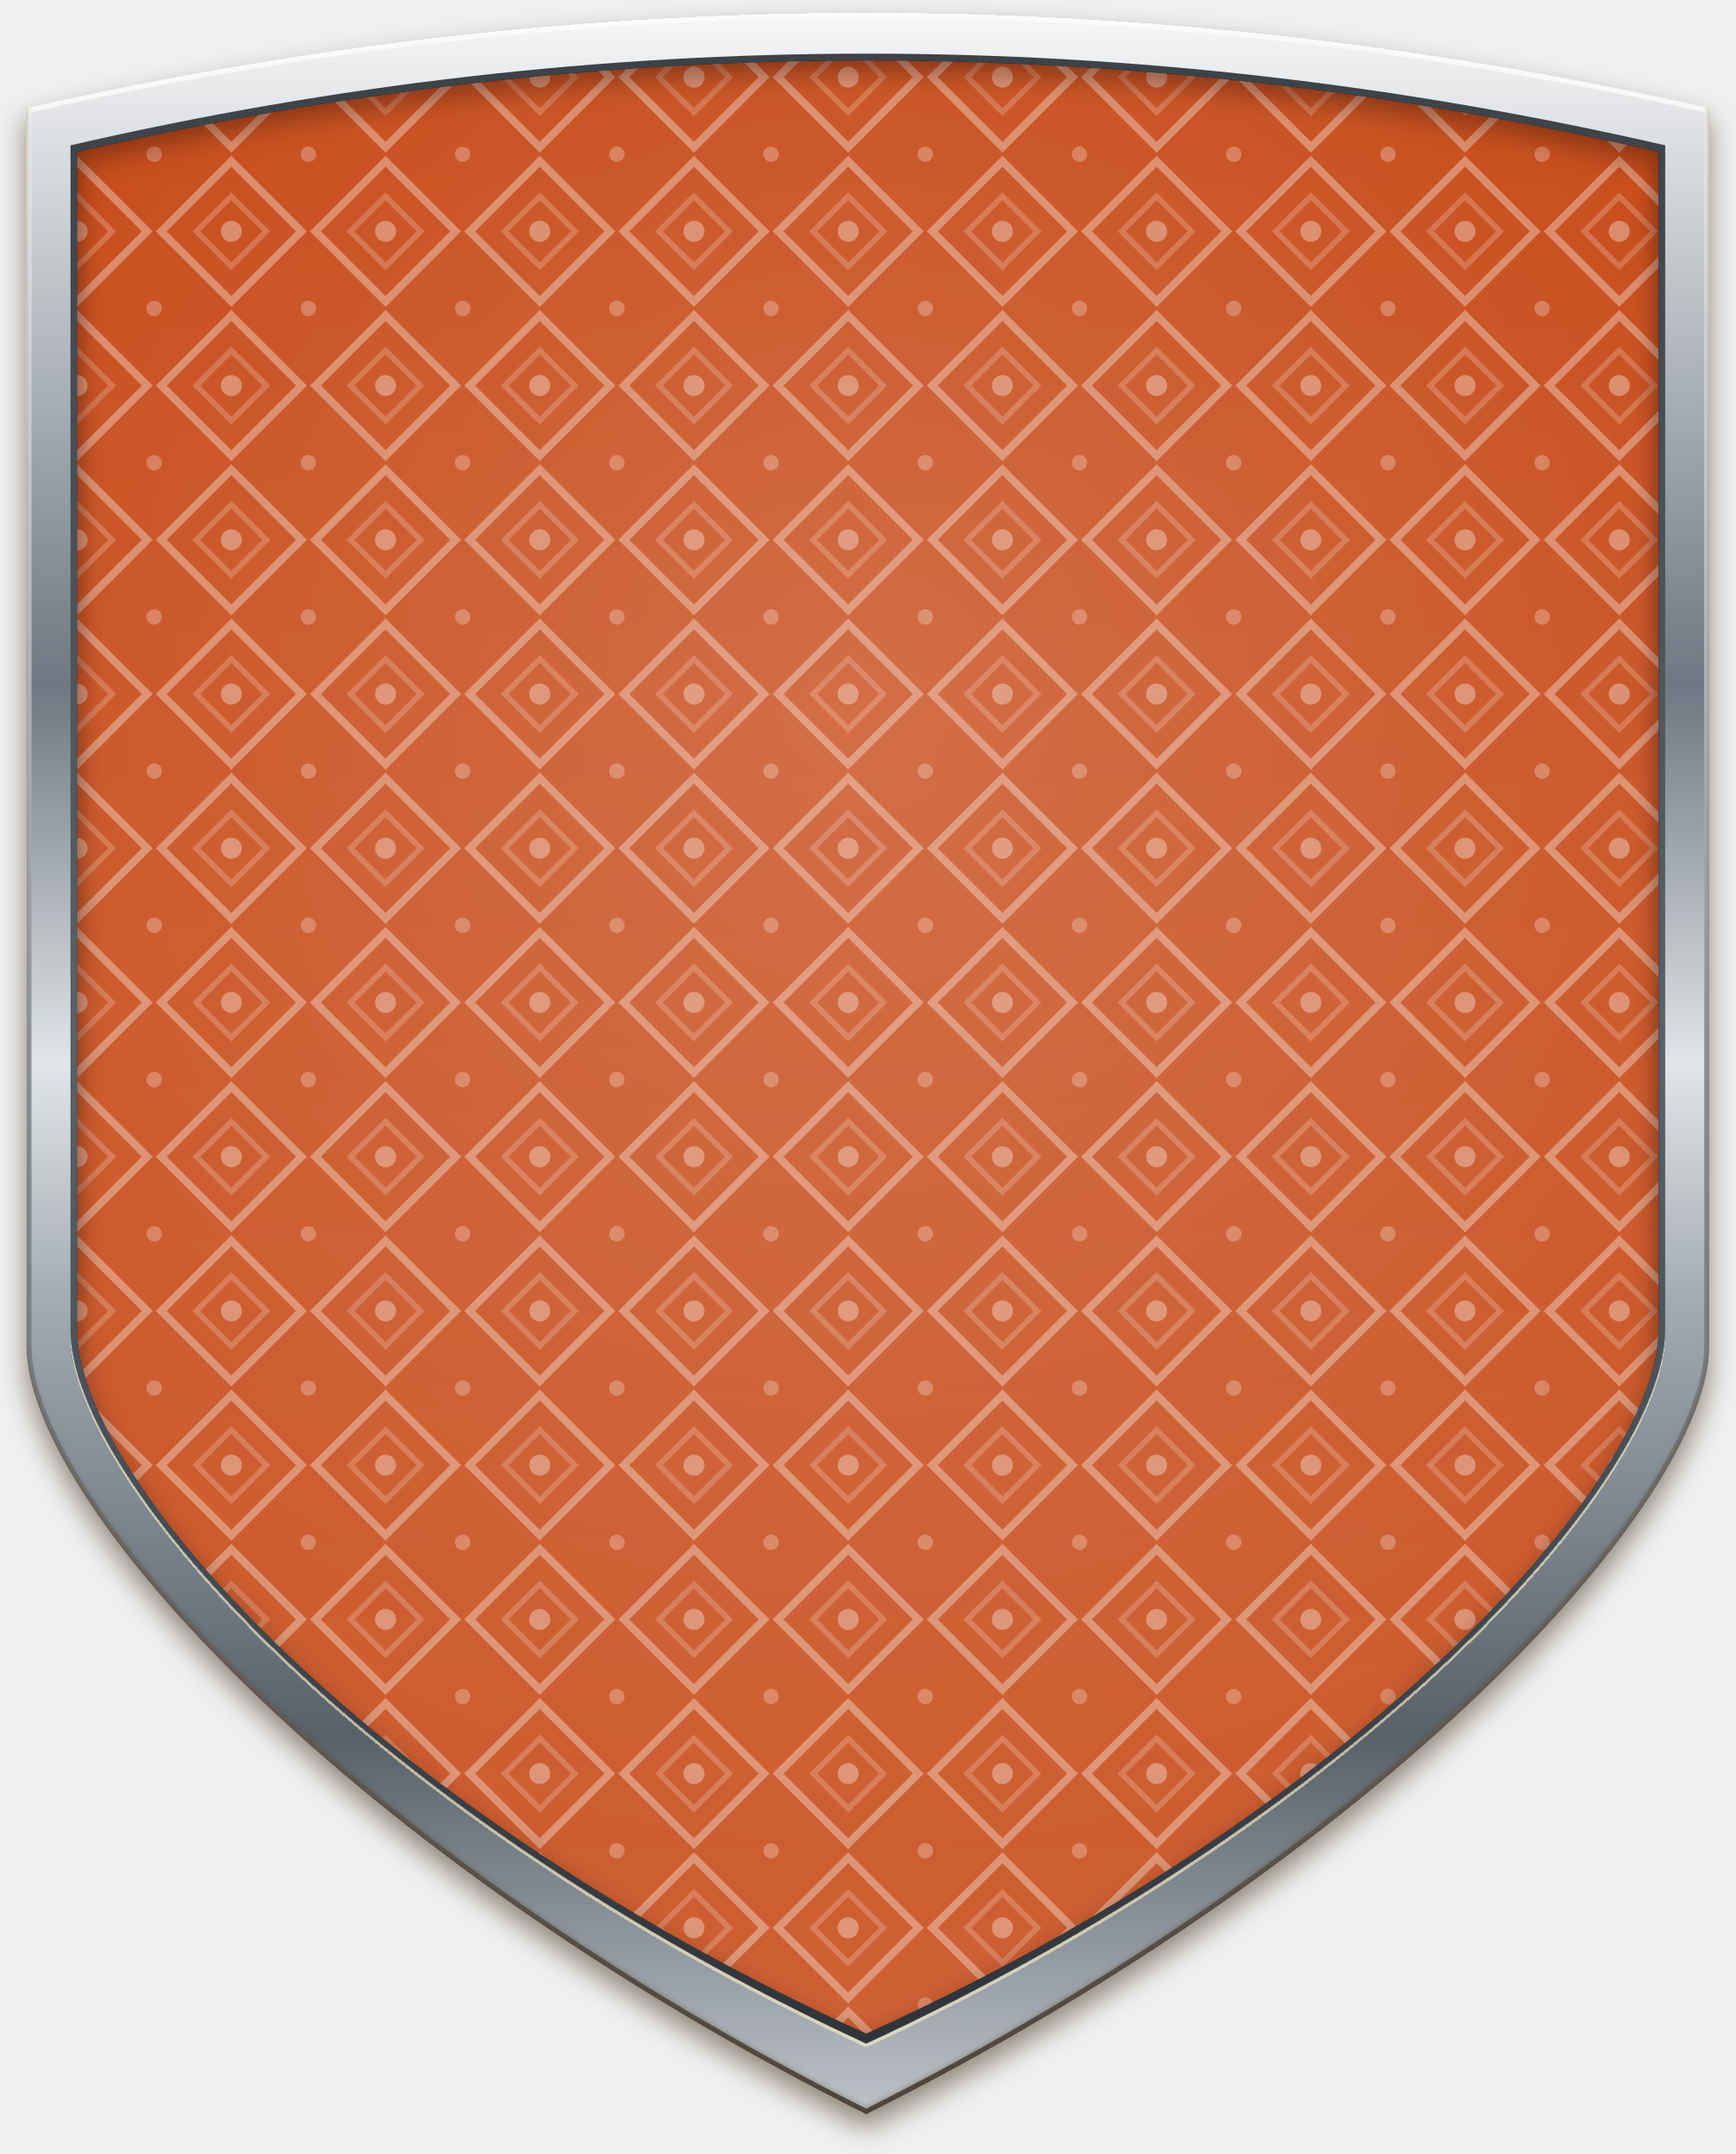
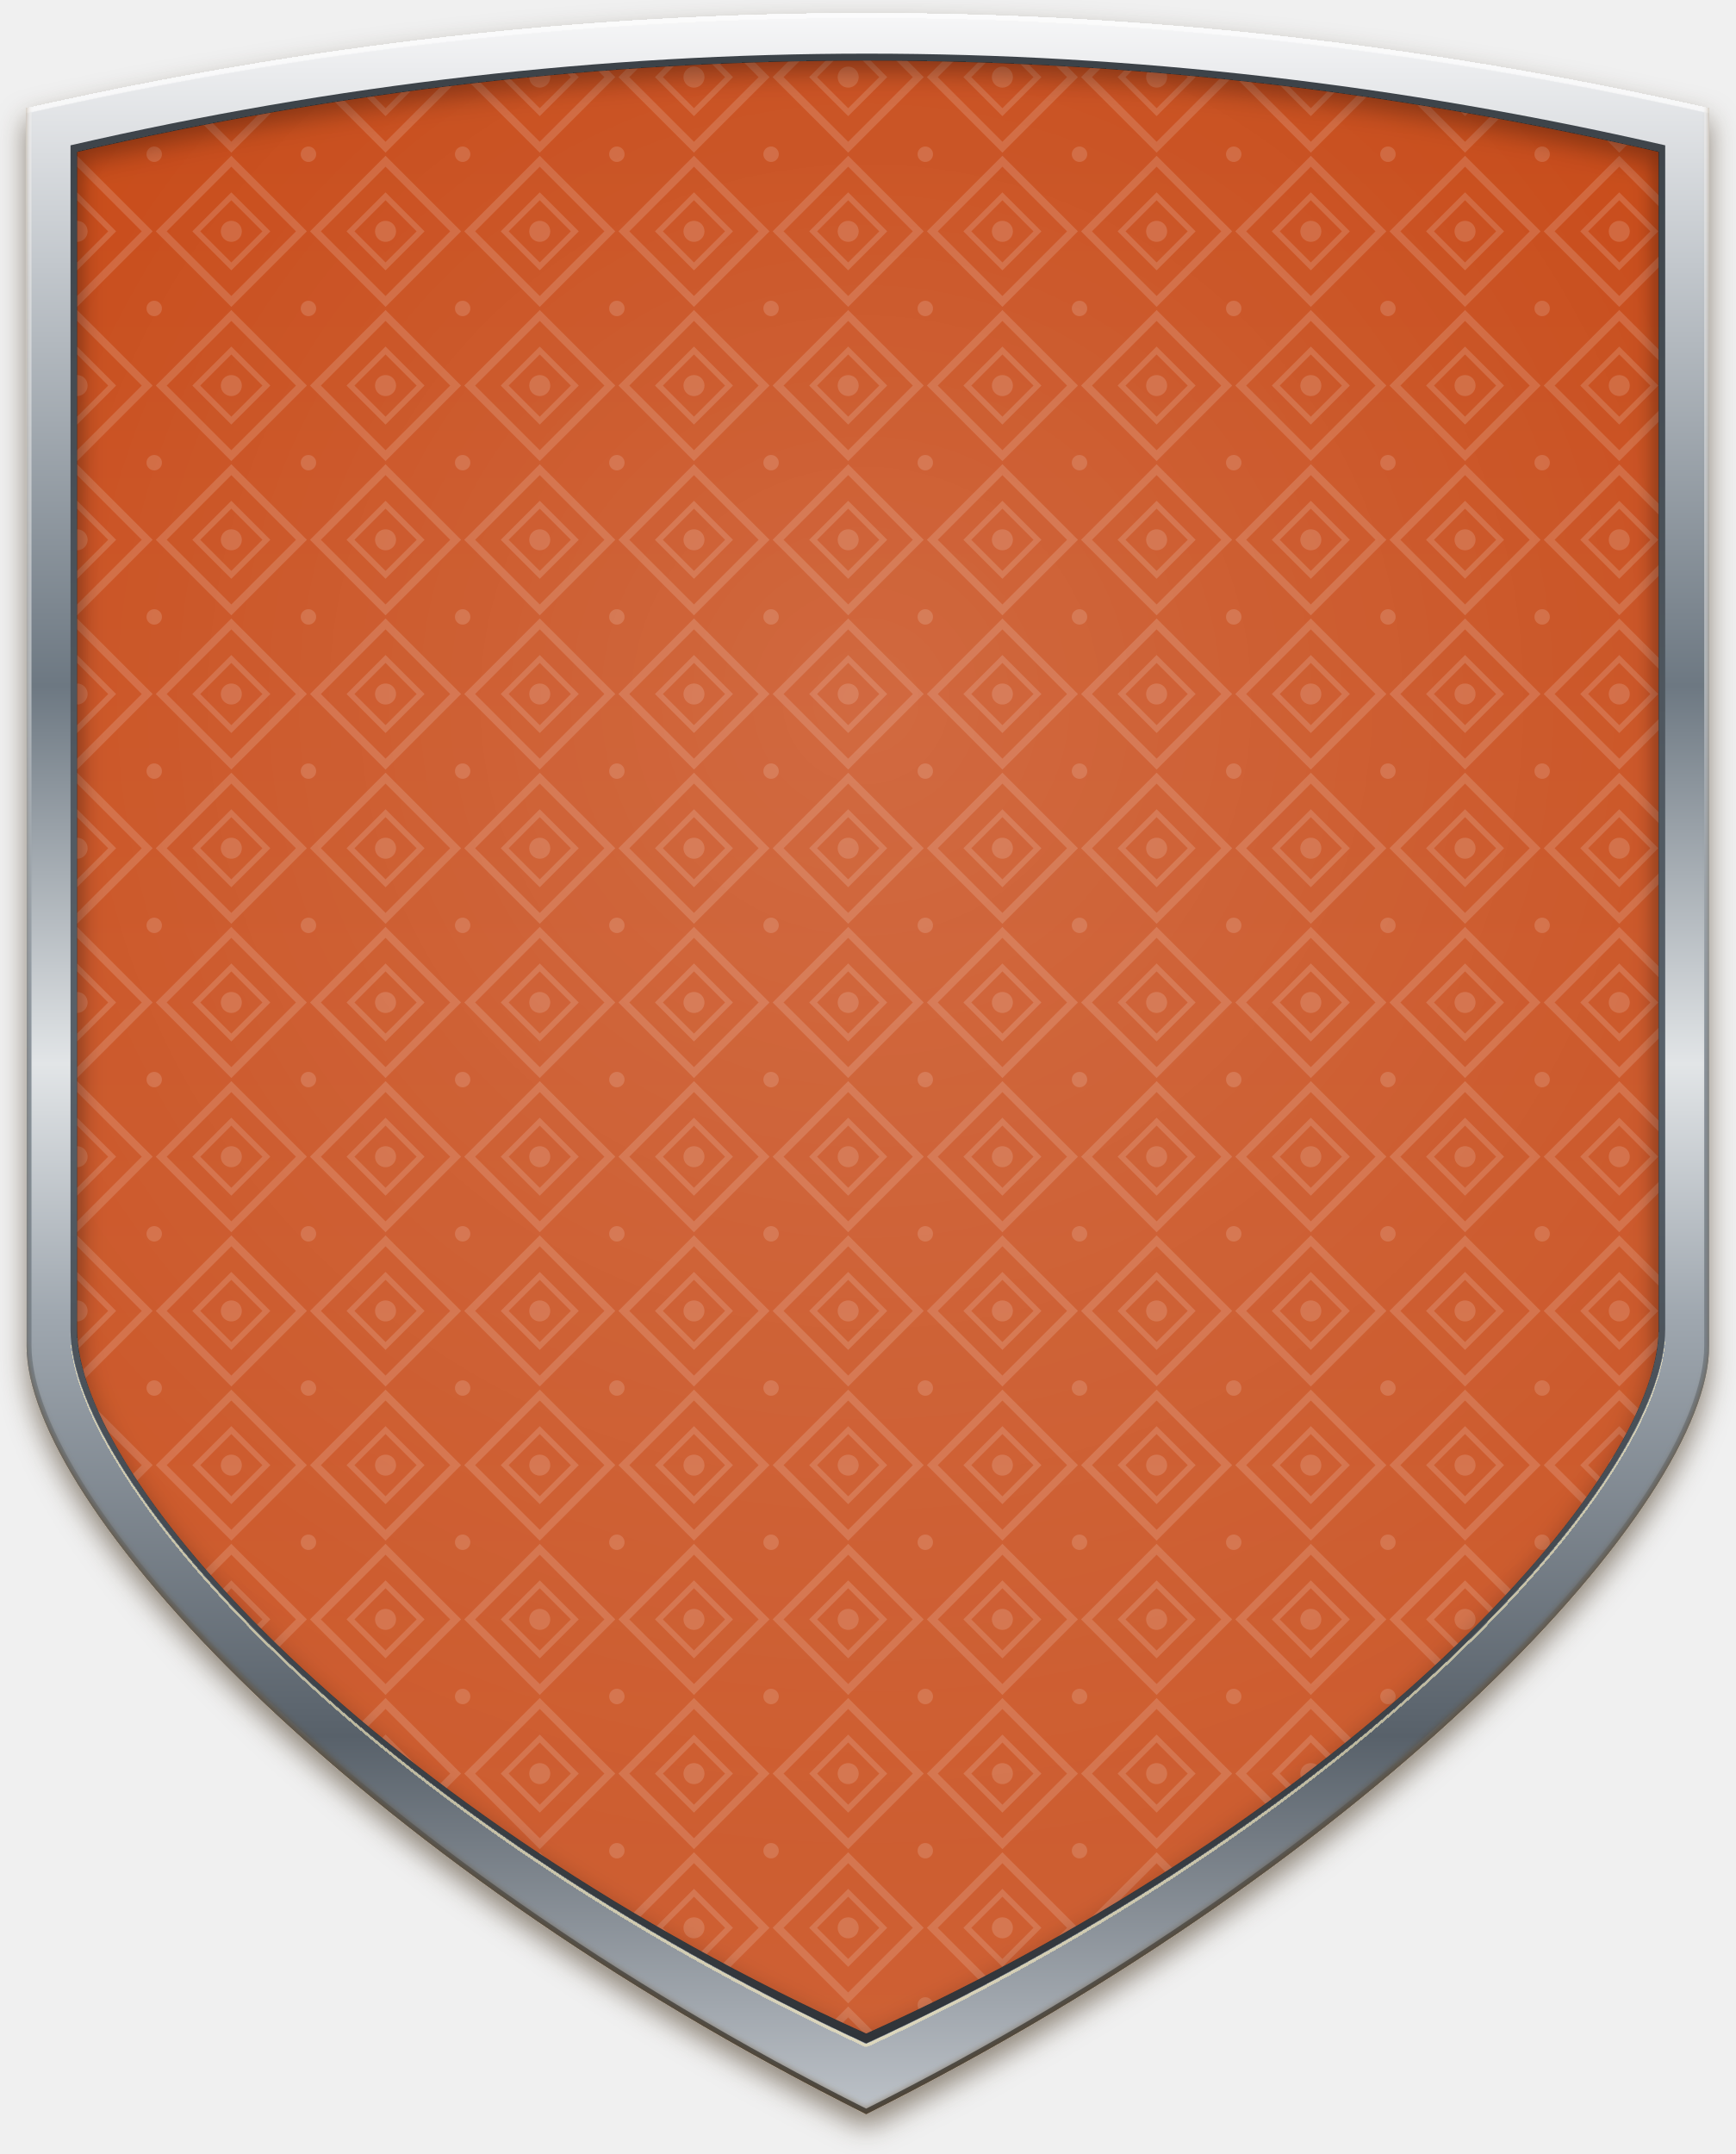
<svg xmlns="http://www.w3.org/2000/svg" xmlns:xlink="http://www.w3.org/1999/xlink" preserveAspectRatio="none" overflow="visible" style="display: block;" width="495.17" height="614.452" viewBox="0 0 495.17 614.452" fill="none">
  <g id="Shield">
    <g id="Shield Â· gold border" filter="url(#filter0_dii_0_4)">
      <use xlink:href="#stroke0_0_4" fill="url(#paint0_linear_0_4)" />
      <mask id="stroke1_0_4" fill="white">
        <use xlink:href="#stroke0_0_4" />
      </mask>
      <path d="M7.566 30.937C167.256 -5.268 327.268 -5.268 487.603 30.937V383.934C487.603 428.543 394.505 529.399 247.1 603.102C99.695 529.399 7.566 428.543 7.566 383.934V30.937Z" stroke-width="2.837" stroke="url(#paint1_linear_0_4)" mask="url(#stroke1_0_4)" />
    </g>
    <g id="Shield Â· inner line" filter="url(#filter1_d_0_4)">
      <path d="M20.117 41.453C171.446 6.585 323.091 6.585 475.051 41.453V379.107C475.051 422.615 386.902 518.33 247.111 582.929C107.321 518.33 20.117 422.615 20.117 379.107V41.453Z" fill="url(#paint2_linear_0_4)" />
    </g>
    <g id="Shield Â· photo area (add image fill)" filter="url(#filter2_i_0_4)">
      <path d="M22.009 43.345C172.077 8.602 322.461 8.602 473.159 43.345V379.107C473.159 422.615 385.767 517.574 247.111 580.092C108.455 517.574 22.009 422.615 22.009 379.107V43.345Z" fill="url(#paint3_linear_0_4)" />
      <path d="M22.009 43.345C172.077 8.602 322.461 8.602 473.159 43.345V379.107C473.159 422.615 385.767 517.574 247.111 580.092C108.455 517.574 22.009 422.615 22.009 379.107V43.345Z" fill="url(#vrJaali)" />
      <path d="M22.009 43.345C172.077 8.602 322.461 8.602 473.159 43.345V379.107C473.159 422.615 385.767 517.574 247.111 580.092C108.455 517.574 22.009 422.615 22.009 379.107V43.345Z" fill="url(#vrGlow)" />
    </g>
  </g>
  <defs>
    <pattern id="vrJaali" width="44" height="44" patternUnits="userSpaceOnUse">
-       <path d="M22 2 42 22 22 42 2 22Z" fill="none" stroke="#FFFFFF" stroke-opacity=".34" stroke-width="2.2" />
-       <path d="M22 12 32 22 22 32 12 22Z" fill="none" stroke="#FFFFFF" stroke-opacity=".2" stroke-width="1.6" />
-       <circle cx="22" cy="22" r="3" fill="#FFFFFF" fill-opacity=".34" />
-       <circle cx="0" cy="0" r="2.2" fill="#FFFFFF" fill-opacity=".26" />
-       <circle cx="44" cy="0" r="2.2" fill="#FFFFFF" fill-opacity=".26" />
-       <circle cx="0" cy="44" r="2.2" fill="#FFFFFF" fill-opacity=".26" />
-       <circle cx="44" cy="44" r="2.2" fill="#FFFFFF" fill-opacity=".26" />
+       <path d="M22 2 42 22 22 42 2 22Z" fill="none" stroke="#FFFFFF" stroke-opacity=".15" stroke-width="2.2" />
+       <path d="M22 12 32 22 22 32 12 22Z" fill="none" stroke="#FFFFFF" stroke-opacity=".15" stroke-width="1.6" />
+       <circle cx="22" cy="22" r="3" fill="#FFFFFF" fill-opacity=".15" />
+       <circle cx="0" cy="0" r="2.2" fill="#FFFFFF" fill-opacity=".15" />
+       <circle cx="44" cy="0" r="2.2" fill="#FFFFFF" fill-opacity=".15" />
+       <circle cx="0" cy="44" r="2.2" fill="#FFFFFF" fill-opacity=".15" />
+       <circle cx="44" cy="44" r="2.2" fill="#FFFFFF" fill-opacity=".15" />
    </pattern>
    <radialGradient id="vrGlow" cx="247" cy="200" r="330" gradientUnits="userSpaceOnUse">
-       <stop stop-color="#FFFFFF" stop-opacity=".18" />
+       <stop stop-color="#FFFFFF" stop-opacity=".15" />
      <stop offset="1" stop-color="#FFFFFF" stop-opacity="0" />
    </radialGradient>
    <filter id="filter0_dii_0_4" x="1.89466e-08" y="0" width="495.17" height="614.452" filterUnits="userSpaceOnUse" color-interpolation-filters="sRGB">
      <feFlood flood-opacity="0" result="BackgroundImageFix" />
      <feColorMatrix in="SourceAlpha" type="matrix" values="0 0 0 0 0 0 0 0 0 0 0 0 0 0 0 0 0 0 127 0" result="hardAlpha" />
      <feOffset dy="3.783" />
      <feGaussianBlur stdDeviation="3.783" />
      <feComposite in2="hardAlpha" operator="out" />
      <feColorMatrix type="matrix" values="0 0 0 0 0.18 0 0 0 0 0.11 0 0 0 0 0.016 0 0 0 0.5 0" />
      <feBlend mode="normal" in2="BackgroundImageFix" result="effect1_dropShadow_0_4" />
      <feBlend mode="normal" in="SourceGraphic" in2="effect1_dropShadow_0_4" result="shape" />
      <feColorMatrix in="SourceAlpha" type="matrix" values="0 0 0 0 0 0 0 0 0 0 0 0 0 0 0 0 0 0 127 0" result="hardAlpha" />
      <feOffset dy="1.419" />
      <feGaussianBlur stdDeviation="0.236" />
      <feComposite in2="hardAlpha" operator="arithmetic" k2="-1" k3="1" />
      <feColorMatrix type="matrix" values="0 0 0 0 1 0 0 0 0 1 0 0 0 0 1 0 0 0 0.55 0" />
      <feBlend mode="normal" in2="shape" result="effect2_innerShadow_0_4" />
      <feColorMatrix in="SourceAlpha" type="matrix" values="0 0 0 0 0 0 0 0 0 0 0 0 0 0 0 0 0 0 127 0" result="hardAlpha" />
      <feOffset dy="-1.892" />
      <feGaussianBlur stdDeviation="0.946" />
      <feComposite in2="hardAlpha" operator="arithmetic" k2="-1" k3="1" />
      <feColorMatrix type="matrix" values="0 0 0 0 0.353 0 0 0 0 0.212 0 0 0 0 0.031 0 0 0 0.4 0" />
      <feBlend mode="normal" in2="effect2_innerShadow_0_4" result="effect3_innerShadow_0_4" />
    </filter>
    <filter id="filter1_d_0_4" x="20.117" y="15.302" width="454.934" height="568.573" filterUnits="userSpaceOnUse" color-interpolation-filters="sRGB">
      <feFlood flood-opacity="0" result="BackgroundImageFix" />
      <feColorMatrix in="SourceAlpha" type="matrix" values="0 0 0 0 0 0 0 0 0 0 0 0 0 0 0 0 0 0 127 0" result="hardAlpha" />
      <feOffset dy="0.946" />
      <feComposite in2="hardAlpha" operator="out" />
      <feColorMatrix type="matrix" values="0 0 0 0 1 0 0 0 0 0.945 0 0 0 0 0.761 0 0 0 0.6 0" />
      <feBlend mode="normal" in2="BackgroundImageFix" result="effect1_dropShadow_0_4" />
      <feBlend mode="normal" in="SourceGraphic" in2="effect1_dropShadow_0_4" result="shape" />
    </filter>
    <filter id="filter2_i_0_4" x="22.009" y="17.288" width="451.151" height="565.641" filterUnits="userSpaceOnUse" color-interpolation-filters="sRGB">
      <feFlood flood-opacity="0" result="BackgroundImageFix" />
      <feBlend mode="normal" in="SourceGraphic" in2="BackgroundImageFix" result="shape" />
      <feColorMatrix in="SourceAlpha" type="matrix" values="0 0 0 0 0 0 0 0 0 0 0 0 0 0 0 0 0 0 127 0" result="hardAlpha" />
      <feOffset dy="2.837" />
      <feGaussianBlur stdDeviation="3.783" />
      <feComposite in2="hardAlpha" operator="arithmetic" k2="-1" k3="1" />
      <feColorMatrix type="matrix" values="0 0 0 0 0 0 0 0 0 0 0 0 0 0 0 0 0 0 0.35 0" />
      <feBlend mode="normal" in2="shape" result="effect1_innerShadow_0_4" />
    </filter>
    <linearGradient id="paint0_linear_0_4" x1="247.585" y1="3.783" x2="247.585" y2="603.102" gradientUnits="userSpaceOnUse">
      <stop stop-color="#F7F7F8" />
      <stop offset="0.12" stop-color="#C2C7CC" />
      <stop offset="0.32" stop-color="#6D7882" />
      <stop offset="0.5" stop-color="#E2E5E7" />
      <stop offset="0.62" stop-color="#9FA7AF" />
      <stop offset="0.82" stop-color="#58616A" />
      <stop offset="1" stop-color="#BEC3C9" />
    </linearGradient>
    <linearGradient id="paint1_linear_0_4" x1="247.585" y1="3.783" x2="247.585" y2="603.102" gradientUnits="userSpaceOnUse">
      <stop stop-color="#F7F7F8" />
      <stop offset="0.5" stop-color="#8B959E" />
      <stop offset="1" stop-color="#474E55" />
    </linearGradient>
    <linearGradient id="paint2_linear_0_4" x1="247.584" y1="15.302" x2="247.584" y2="582.929" gradientUnits="userSpaceOnUse">
      <stop stop-color="#3C4248" />
      <stop offset="0.5" stop-color="#58616A" />
      <stop offset="1" stop-color="#303439" />
    </linearGradient>
    <linearGradient id="paint3_linear_0_4" x1="22.009" y1="17.288" x2="22.009" y2="580.092" gradientUnits="userSpaceOnUse">
      <stop stop-color="#C64613" />
      <stop offset="1" stop-color="#CE6034" />
    </linearGradient>
    <path id="stroke0_0_4" d="M7.566 30.937C167.256 -5.268 327.268 -5.268 487.603 30.937V383.934C487.603 428.543 394.505 529.399 247.1 603.102C99.695 529.399 7.566 428.543 7.566 383.934V30.937Z" />
  </defs>
</svg>
